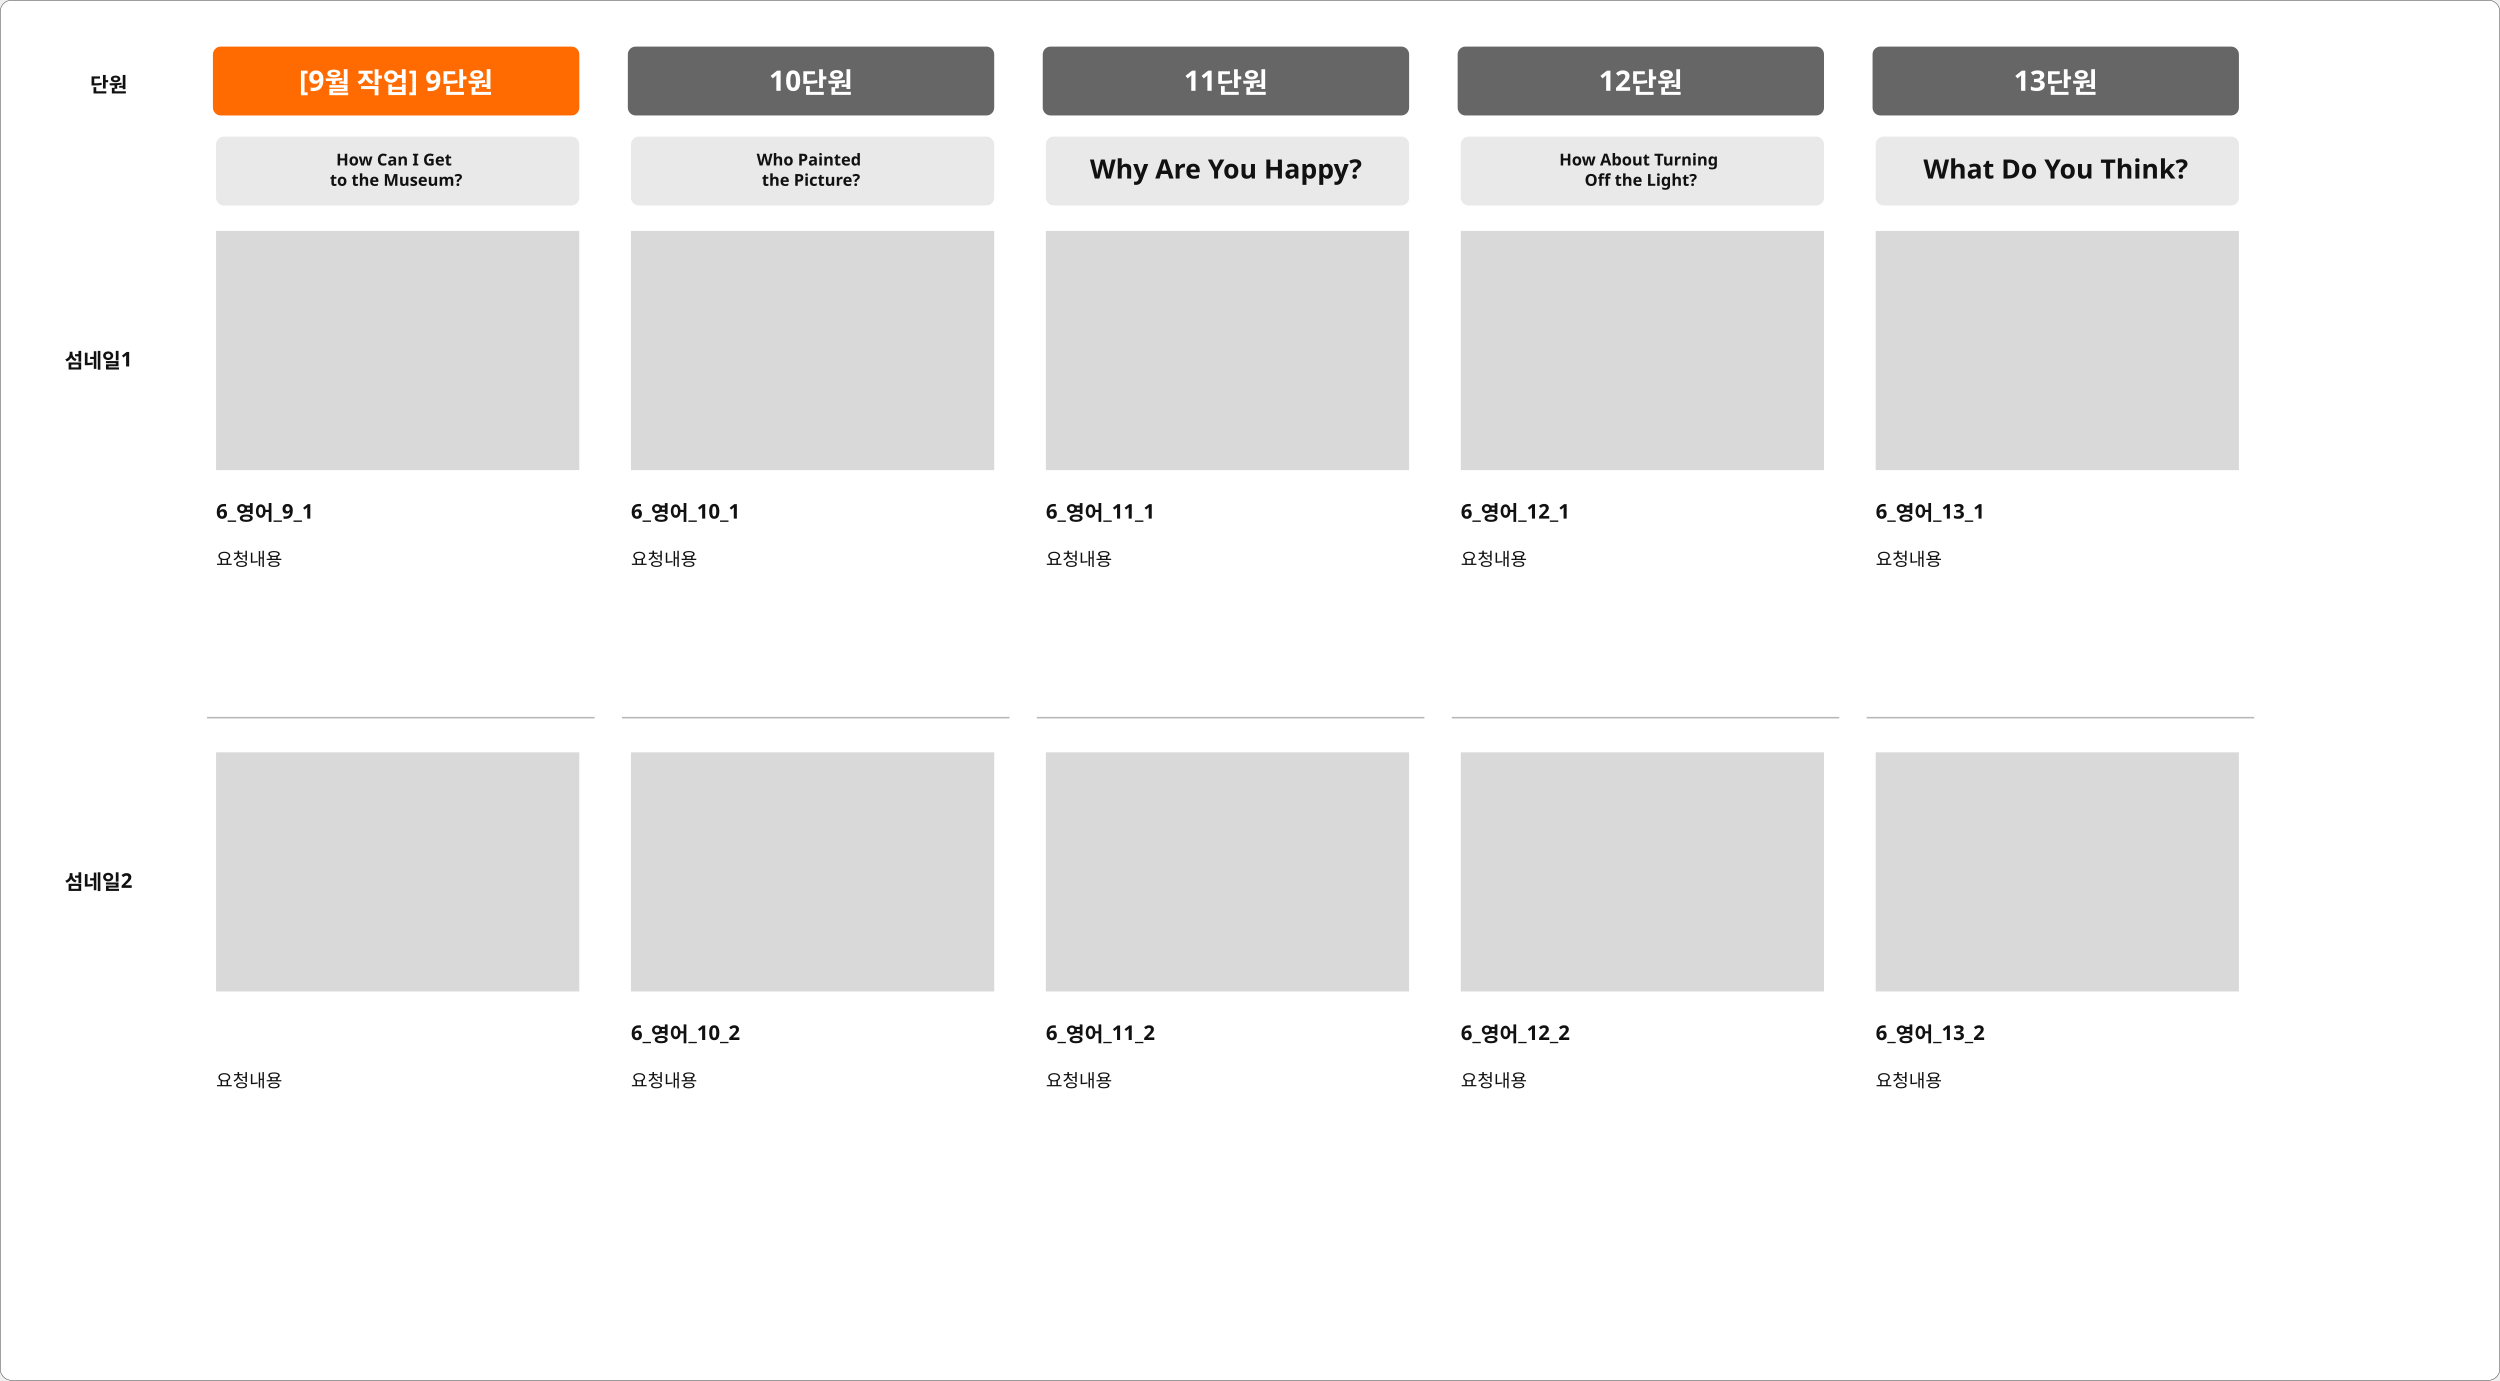
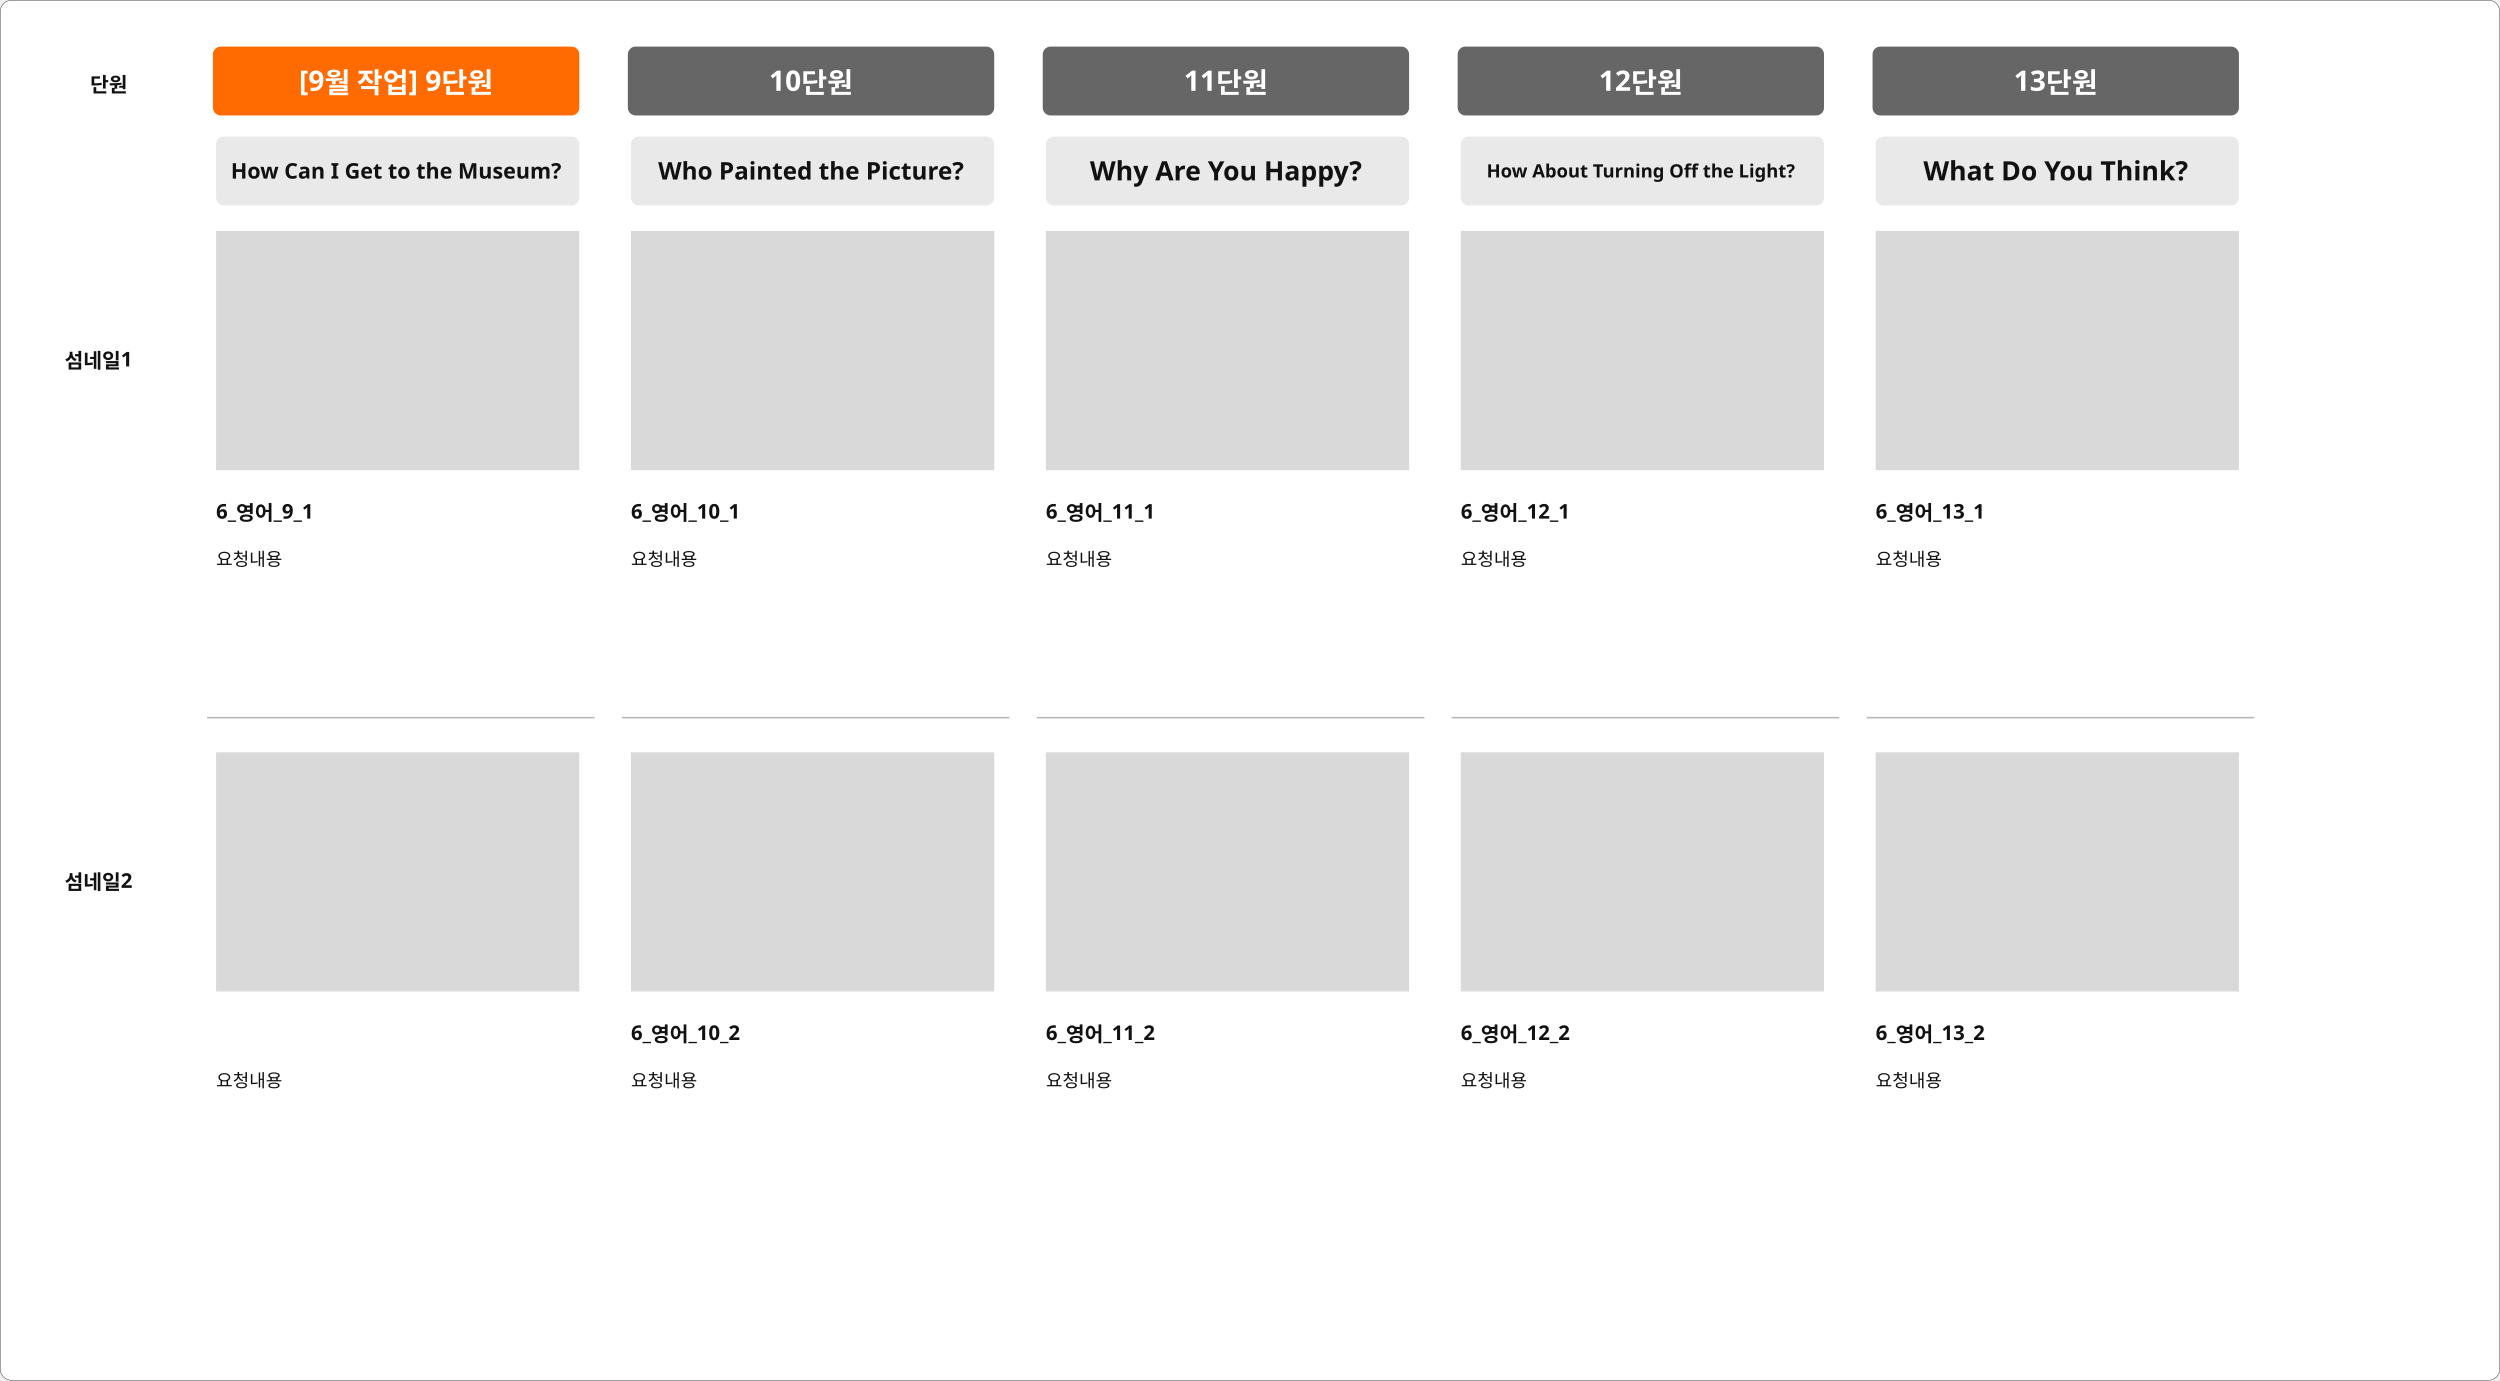
<svg xmlns="http://www.w3.org/2000/svg" width="6387" height="3527" viewBox="0 0 6387 3527" role="img" aria-labelledby="svg-title svg-desc">
  <style>
    text { font-family: 'NanumGothic', sans-serif; fill: #111111; letter-spacing: 0; }
    .unit-title { fill: #ffffff; font-size: 72px; font-weight: 700; }
    .filename { font-size: 52px; font-weight: 700; }
    .reuse-filename { fill: #8f3fab; }
    .request-label { font-size: 46px; font-weight: 400; }
    .row-label { font-size: 52px; font-weight: 700; }
  </style>
  <g id="board" data-name="작업표 배경">
    <rect id="board-background" x="0.5" y="0.5" width="6386" height="3526" rx="29.5" fill="#ffffff" stroke="#111111" />
  </g>
  <g id="labels" data-name="행 라벨">
    <g id="band-1-labels" data-name="1번째 행 라벨">
      <text id="band-1-unit-label" x="230" y="235" class="row-label">단원</text>
      <text id="band-1-thumbnail-1-label" x="165" y="940" class="row-label">섬네일1</text>
      <text id="band-1-thumbnail-2-label" x="165" y="2272" class="row-label">섬네일2</text>
    </g>
  </g>
  <g id="band-1-unit-9" data-name="[9월 작업] 9단원">
    <g id="band-1-unit-9-title" data-name="[9월 작업] 9단원 타이틀">
      <rect id="band-1-unit-9-title-background" x="544" y="119" width="936" height="176" rx="20" fill="#ff6b00" />
      <text id="band-1-unit-9-title-text" x="1012" y="232" text-anchor="middle" class="unit-title">[9월 작업] 9단원</text>
    </g>
    <g id="band-1-unit-9-item-1" data-name="How Can I Get to the Museum?">
      <g id="band-1-unit-9-item-1-name-title" data-name="How Can I Get to the Museum? 타이틀">
        <rect id="band-1-unit-9-item-1-name-background" x="552" y="349" width="928" height="176" rx="20" fill="#e9e9e9" />
-         <text id="band-1-unit-9-item-1-name" x="1012" y="422.76" text-anchor="middle" style="font-size:42px;font-weight:700">
-           <tspan id="band-1-unit-9-item-1-name-line-1" x="1012" dy="0">How Can I Get</tspan>
-           <tspan id="band-1-unit-9-item-1-name-line-2" x="1012" dy="52">to the Museum?</tspan>
-         </text>
+         <text id="band-1-unit-9-item-1-name" x="1012" y="456.25" text-anchor="middle" style="font-size:55px;font-weight:700">How Can I Get to the Museum?</text>
      </g>
      <g id="band-1-unit-9-item-1-thumbnail-1" data-name="6_영어_9_1">
        <rect id="band-1-unit-9-item-1-thumbnail-1-placeholder" x="552" y="590" width="928" height="611" fill="#d9d9d9" />
        <text id="band-1-unit-9-item-1-thumbnail-1-filename" x="552" y="1325" class="filename">6_영어_9_1</text>
        <text id="band-1-unit-9-item-1-thumbnail-1-request" x="552" y="1445" class="request-label">요청내용</text>
      </g>
      <line id="band-1-unit-9-item-1-divider" x1="529" y1="1833.5" x2="1519" y2="1833.5" stroke="#b7b7b7" stroke-width="4" />
      <g id="band-1-unit-9-item-1-thumbnail-2" data-name="">
        <rect id="band-1-unit-9-item-1-thumbnail-2-placeholder" x="552" y="1922" width="928" height="611" fill="#d9d9d9" />
        <text id="band-1-unit-9-item-1-thumbnail-2-filename" x="552" y="2657" class="filename" />
        <text id="band-1-unit-9-item-1-thumbnail-2-request" x="552" y="2777" class="request-label">요청내용</text>
      </g>
    </g>
  </g>
  <g id="band-1-unit-10" data-name="10단원">
    <g id="band-1-unit-10-title" data-name="10단원 타이틀">
      <rect id="band-1-unit-10-title-background" x="1604" y="119" width="936" height="176" rx="20" fill="#666666" />
      <text id="band-1-unit-10-title-text" x="2072" y="232" text-anchor="middle" class="unit-title">10단원</text>
    </g>
    <g id="band-1-unit-10-item-1" data-name="Who Painted the Picture?">
      <g id="band-1-unit-10-item-1-name-title" data-name="Who Painted the Picture? 타이틀">
        <rect id="band-1-unit-10-item-1-name-background" x="1612" y="349" width="928" height="176" rx="20" fill="#e9e9e9" />
-         <text id="band-1-unit-10-item-1-name" x="2072" y="422.76" text-anchor="middle" style="font-size:42px;font-weight:700">
-           <tspan id="band-1-unit-10-item-1-name-line-1" x="2072" dy="0">Who Painted</tspan>
-           <tspan id="band-1-unit-10-item-1-name-line-2" x="2072" dy="52">the Picture?</tspan>
-         </text>
+         <text id="band-1-unit-10-item-1-name" x="2072" y="458.7" text-anchor="middle" style="font-size:62px;font-weight:700">Who Painted the Picture?</text>
      </g>
      <g id="band-1-unit-10-item-1-thumbnail-1" data-name="6_영어_10_1">
        <rect id="band-1-unit-10-item-1-thumbnail-1-placeholder" x="1612" y="590" width="928" height="611" fill="#d9d9d9" />
        <text id="band-1-unit-10-item-1-thumbnail-1-filename" x="1612" y="1325" class="filename">6_영어_10_1</text>
        <text id="band-1-unit-10-item-1-thumbnail-1-request" x="1612" y="1445" class="request-label">요청내용</text>
      </g>
      <line id="band-1-unit-10-item-1-divider" x1="1589" y1="1833.5" x2="2579" y2="1833.5" stroke="#b7b7b7" stroke-width="4" />
      <g id="band-1-unit-10-item-1-thumbnail-2" data-name="6_영어_10_2">
        <rect id="band-1-unit-10-item-1-thumbnail-2-placeholder" x="1612" y="1922" width="928" height="611" fill="#d9d9d9" />
        <text id="band-1-unit-10-item-1-thumbnail-2-filename" x="1612" y="2657" class="filename">6_영어_10_2</text>
        <text id="band-1-unit-10-item-1-thumbnail-2-request" x="1612" y="2777" class="request-label">요청내용</text>
      </g>
    </g>
  </g>
  <g id="band-1-unit-11" data-name="11단원">
    <g id="band-1-unit-11-title" data-name="11단원 타이틀">
      <rect id="band-1-unit-11-title-background" x="2664" y="119" width="936" height="176" rx="20" fill="#666666" />
      <text id="band-1-unit-11-title-text" x="3132" y="232" text-anchor="middle" class="unit-title">11단원</text>
    </g>
    <g id="band-1-unit-11-item-1" data-name="Why Are You Happy?">
      <g id="band-1-unit-11-item-1-name-title" data-name="Why Are You Happy? 타이틀">
        <rect id="band-1-unit-11-item-1-name-background" x="2672" y="349" width="928" height="176" rx="20" fill="#e9e9e9" />
-         <text id="band-1-unit-11-item-1-name" x="3132" y="456.04" text-anchor="middle" style="font-size:68px;font-weight:700">
-           <tspan id="band-1-unit-11-item-1-name-line-1" x="3132" dy="0">Why Are You Happy?</tspan>
-         </text>
+         <text id="band-1-unit-11-item-1-name" x="3132" y="460.8" text-anchor="middle" style="font-size:68px;font-weight:700">Why Are You Happy?</text>
      </g>
      <g id="band-1-unit-11-item-1-thumbnail-1" data-name="6_영어_11_1">
        <rect id="band-1-unit-11-item-1-thumbnail-1-placeholder" x="2672" y="590" width="928" height="611" fill="#d9d9d9" />
        <text id="band-1-unit-11-item-1-thumbnail-1-filename" x="2672" y="1325" class="filename">6_영어_11_1</text>
        <text id="band-1-unit-11-item-1-thumbnail-1-request" x="2672" y="1445" class="request-label">요청내용</text>
      </g>
      <line id="band-1-unit-11-item-1-divider" x1="2649" y1="1833.5" x2="3639" y2="1833.5" stroke="#b7b7b7" stroke-width="4" />
      <g id="band-1-unit-11-item-1-thumbnail-2" data-name="6_영어_11_2">
        <rect id="band-1-unit-11-item-1-thumbnail-2-placeholder" x="2672" y="1922" width="928" height="611" fill="#d9d9d9" />
        <text id="band-1-unit-11-item-1-thumbnail-2-filename" x="2672" y="2657" class="filename">6_영어_11_2</text>
        <text id="band-1-unit-11-item-1-thumbnail-2-request" x="2672" y="2777" class="request-label">요청내용</text>
      </g>
    </g>
  </g>
  <g id="band-1-unit-12" data-name="12단원">
    <g id="band-1-unit-12-title" data-name="12단원 타이틀">
      <rect id="band-1-unit-12-title-background" x="3724" y="119" width="936" height="176" rx="20" fill="#666666" />
      <text id="band-1-unit-12-title-text" x="4192" y="232" text-anchor="middle" class="unit-title">12단원</text>
    </g>
    <g id="band-1-unit-12-item-1" data-name="How About Turning Off the Light?">
      <g id="band-1-unit-12-item-1-name-title" data-name="How About Turning Off the Light? 타이틀">
        <rect id="band-1-unit-12-item-1-name-background" x="3732" y="349" width="928" height="176" rx="20" fill="#e9e9e9" />
-         <text id="band-1-unit-12-item-1-name" x="4192" y="422.76" text-anchor="middle" style="font-size:42px;font-weight:700">
-           <tspan id="band-1-unit-12-item-1-name-line-1" x="4192" dy="0">How About Turning</tspan>
-           <tspan id="band-1-unit-12-item-1-name-line-2" x="4192" dy="52">Off the Light?</tspan>
-         </text>
+         <text id="band-1-unit-12-item-1-name" x="4192" y="453.45" text-anchor="middle" style="font-size:47px;font-weight:700">How About Turning Off the Light?</text>
      </g>
      <g id="band-1-unit-12-item-1-thumbnail-1" data-name="6_영어_12_1">
        <rect id="band-1-unit-12-item-1-thumbnail-1-placeholder" x="3732" y="590" width="928" height="611" fill="#d9d9d9" />
        <text id="band-1-unit-12-item-1-thumbnail-1-filename" x="3732" y="1325" class="filename">6_영어_12_1</text>
        <text id="band-1-unit-12-item-1-thumbnail-1-request" x="3732" y="1445" class="request-label">요청내용</text>
      </g>
      <line id="band-1-unit-12-item-1-divider" x1="3709" y1="1833.5" x2="4699" y2="1833.5" stroke="#b7b7b7" stroke-width="4" />
      <g id="band-1-unit-12-item-1-thumbnail-2" data-name="6_영어_12_2">
        <rect id="band-1-unit-12-item-1-thumbnail-2-placeholder" x="3732" y="1922" width="928" height="611" fill="#d9d9d9" />
        <text id="band-1-unit-12-item-1-thumbnail-2-filename" x="3732" y="2657" class="filename">6_영어_12_2</text>
        <text id="band-1-unit-12-item-1-thumbnail-2-request" x="3732" y="2777" class="request-label">요청내용</text>
      </g>
    </g>
  </g>
  <g id="band-1-unit-13" data-name="13단원">
    <g id="band-1-unit-13-title" data-name="13단원 타이틀">
      <rect id="band-1-unit-13-title-background" x="4784" y="119" width="936" height="176" rx="20" fill="#666666" />
      <text id="band-1-unit-13-title-text" x="5252" y="232" text-anchor="middle" class="unit-title">13단원</text>
    </g>
    <g id="band-1-unit-13-item-1" data-name="What Do You Think?">
      <g id="band-1-unit-13-item-1-name-title" data-name="What Do You Think? 타이틀">
        <rect id="band-1-unit-13-item-1-name-background" x="4792" y="349" width="928" height="176" rx="20" fill="#e9e9e9" />
-         <text id="band-1-unit-13-item-1-name" x="5252" y="456.04" text-anchor="middle" style="font-size:68px;font-weight:700">
-           <tspan id="band-1-unit-13-item-1-name-line-1" x="5252" dy="0">What Do You Think?</tspan>
-         </text>
+         <text id="band-1-unit-13-item-1-name" x="5252" y="460.8" text-anchor="middle" style="font-size:68px;font-weight:700">What Do You Think?</text>
      </g>
      <g id="band-1-unit-13-item-1-thumbnail-1" data-name="6_영어_13_1">
        <rect id="band-1-unit-13-item-1-thumbnail-1-placeholder" x="4792" y="590" width="928" height="611" fill="#d9d9d9" />
        <text id="band-1-unit-13-item-1-thumbnail-1-filename" x="4792" y="1325" class="filename">6_영어_13_1</text>
        <text id="band-1-unit-13-item-1-thumbnail-1-request" x="4792" y="1445" class="request-label">요청내용</text>
      </g>
      <line id="band-1-unit-13-item-1-divider" x1="4769" y1="1833.5" x2="5759" y2="1833.5" stroke="#b7b7b7" stroke-width="4" />
      <g id="band-1-unit-13-item-1-thumbnail-2" data-name="6_영어_13_2">
        <rect id="band-1-unit-13-item-1-thumbnail-2-placeholder" x="4792" y="1922" width="928" height="611" fill="#d9d9d9" />
        <text id="band-1-unit-13-item-1-thumbnail-2-filename" x="4792" y="2657" class="filename">6_영어_13_2</text>
        <text id="band-1-unit-13-item-1-thumbnail-2-request" x="4792" y="2777" class="request-label">요청내용</text>
      </g>
    </g>
  </g>
</svg>
